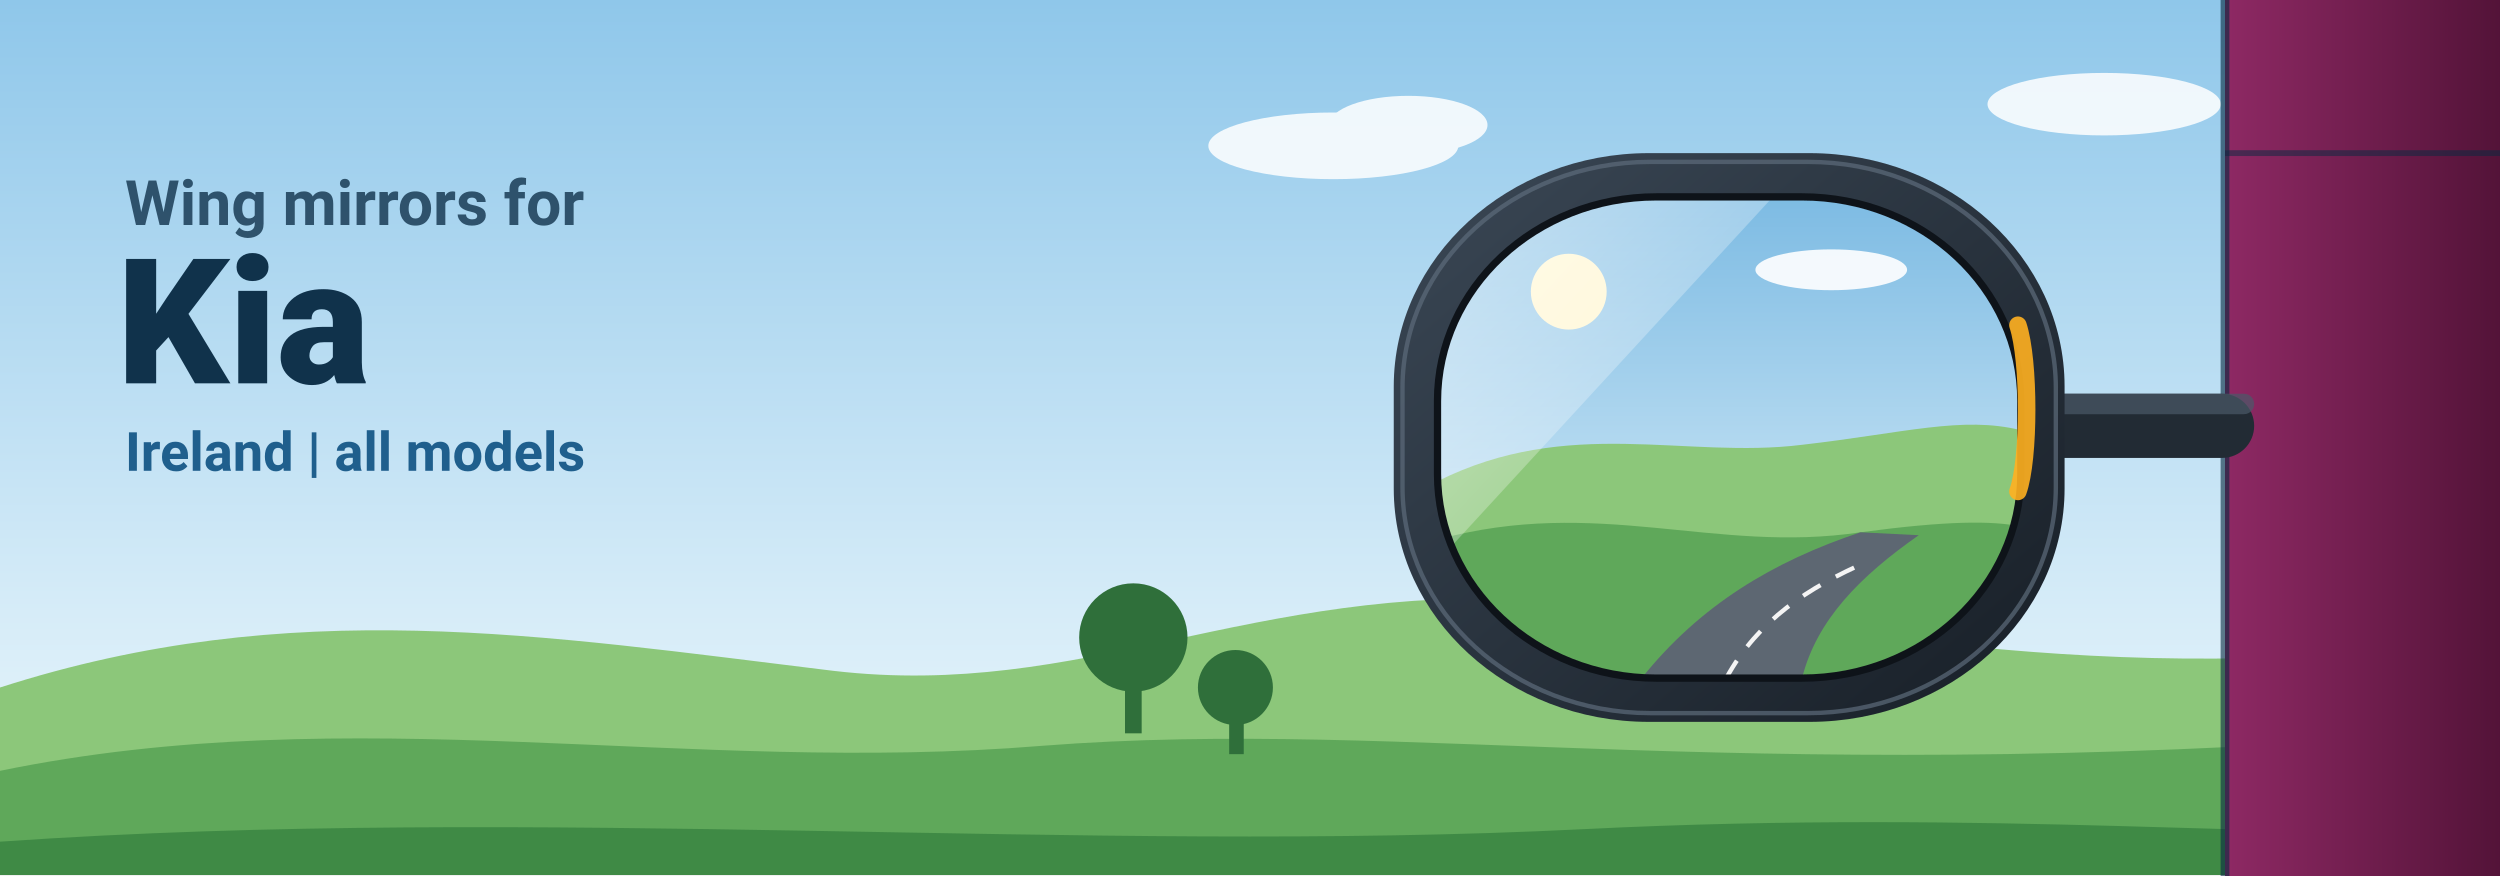
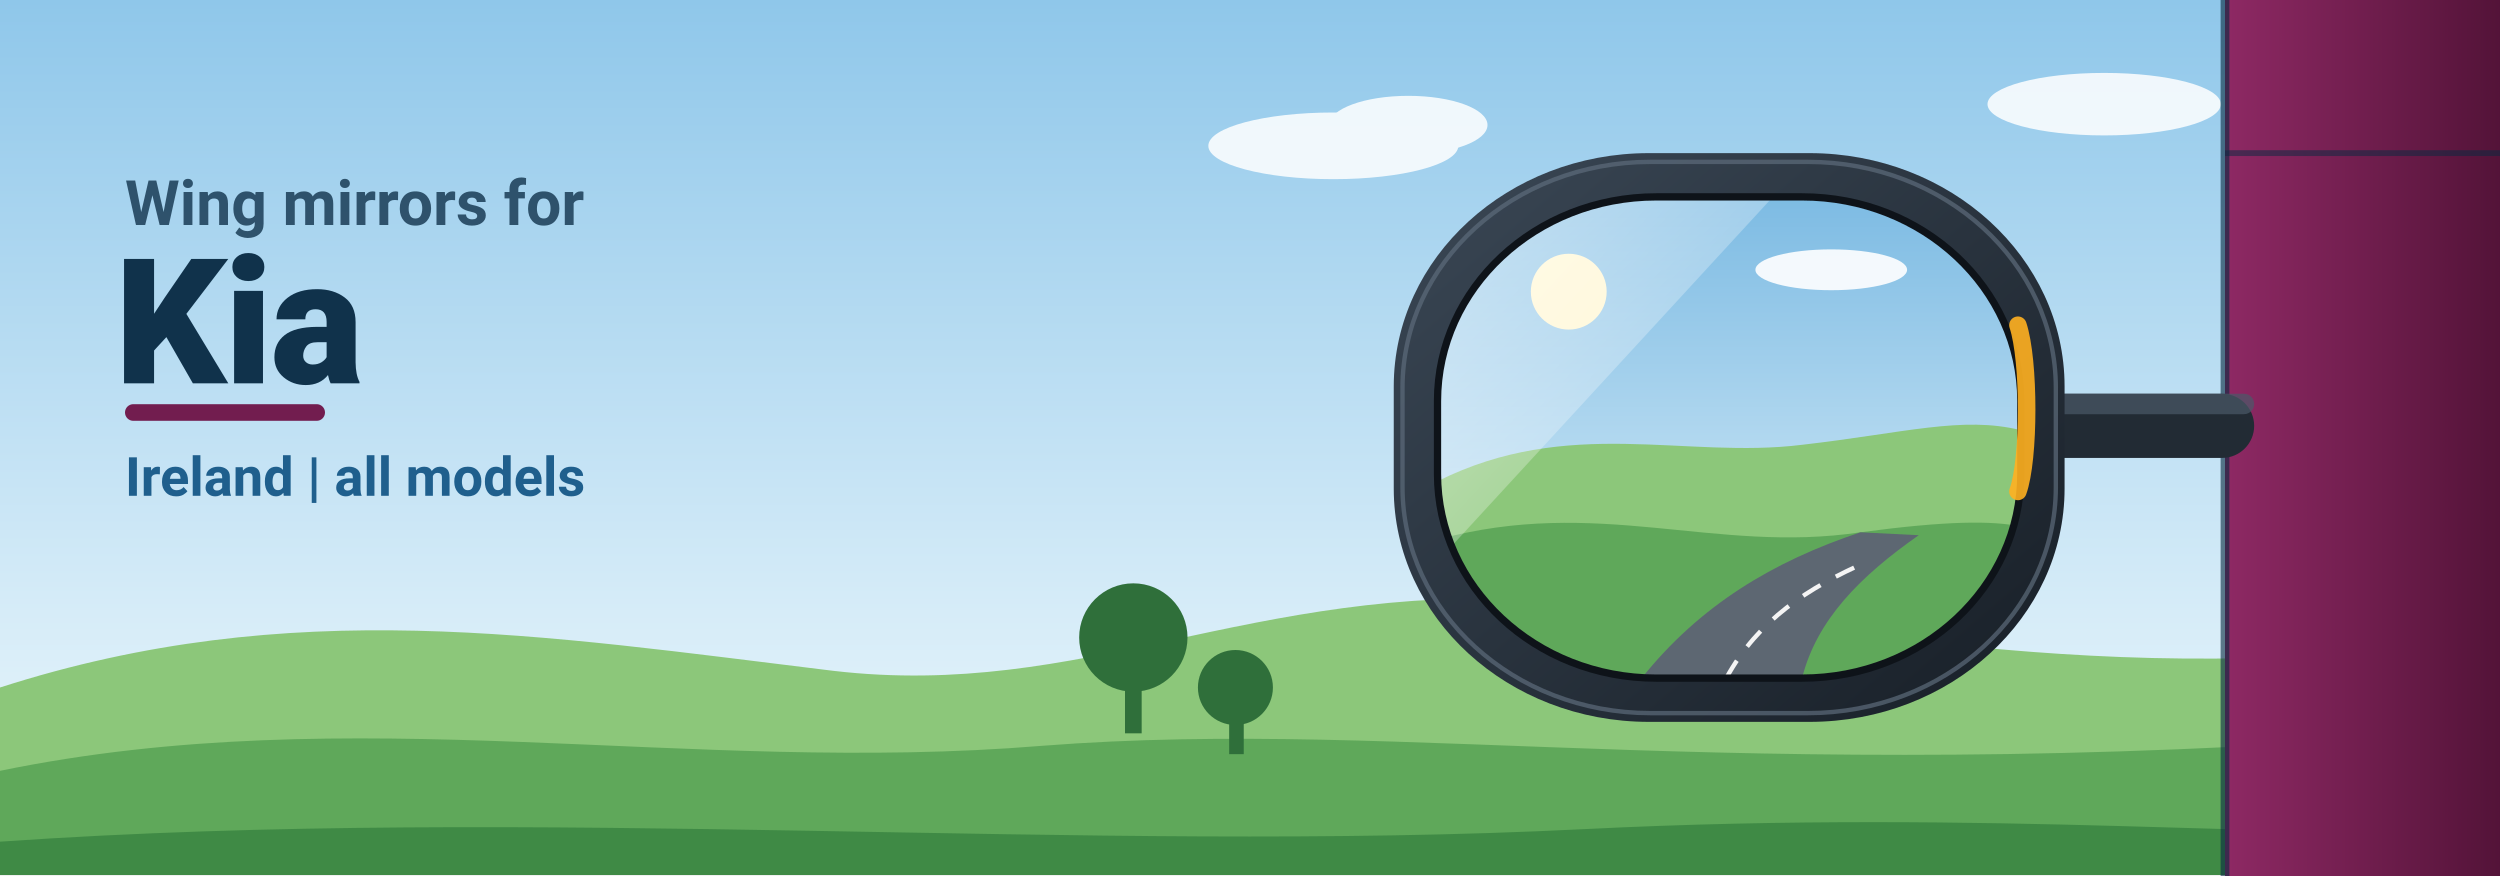
<svg xmlns="http://www.w3.org/2000/svg" viewBox="0 0 1200 420" width="1200" height="420" role="img" aria-label="Illustration of a Kia wing mirror reflecting green Irish hills">
  <defs>
    <linearGradient id="sky" x1="0" y1="0" x2="0" y2="1">
      <stop offset="0" stop-color="#8fc7ea" />
      <stop offset="0.7" stop-color="#d6ecf8" />
      <stop offset="1" stop-color="#eef8fc" />
    </linearGradient>
    <linearGradient id="glassSky" x1="0" y1="0" x2="0" y2="1">
      <stop offset="0" stop-color="#7dbbe3" />
      <stop offset="1" stop-color="#e3f3fb" />
    </linearGradient>
    <linearGradient id="housing" x1="0" y1="0" x2="1" y2="1">
      <stop offset="0" stop-color="#3b4856" />
      <stop offset="1" stop-color="#171e26" />
    </linearGradient>
    <linearGradient id="door" x1="0" y1="0" x2="1" y2="0">
      <stop offset="0" stop-color="hsl(325,55%,36%)" />
      <stop offset="1" stop-color="hsl(325,62%,20%)" />
    </linearGradient>
    <linearGradient id="shine" x1="0" y1="0" x2="1" y2="1">
      <stop offset="0" stop-color="#fff" stop-opacity="0.55" />
      <stop offset="1" stop-color="#fff" stop-opacity="0" />
    </linearGradient>
    <clipPath id="glassClip">
      <rect x="470" y="150" width="400" height="330" rx="150" ry="140" />
    </clipPath>
  </defs>
  <rect width="1200" height="420" fill="url(#sky)" />
  <g fill="#fff" opacity="0.85">
    <ellipse cx="640" cy="70" rx="60" ry="16" />
    <ellipse cx="676" cy="60" rx="38" ry="14" />
    <ellipse cx="1010" cy="50" rx="56" ry="15" />
  </g>
  <path d="M0 330 C140 285 260 305 400 322 C520 336 600 280 740 288 C880 296 1000 334 1200 306 L1200 420 L0 420Z" fill="#8cc77a" />
  <path d="M0 370 C170 335 330 372 500 358 C680 344 840 380 1200 350 L1200 420 L0 420Z" fill="#5fa85a" />
  <path d="M0 404 C260 386 520 410 760 398 C960 388 1100 404 1200 398 L1200 420 L0 420Z" fill="#3f8a45" />
  <g fill="#2f6f3a">
    <rect x="540" y="318" width="8" height="34" />
    <circle cx="544" cy="306" r="26" />
    <rect x="590" y="338" width="7" height="24" />
    <circle cx="593" cy="330" r="18" />
  </g>
  <g transform="translate(361,-10.5) scale(0.7)">
    <rect x="1010" y="0" width="190" height="630" fill="url(#door)" />
    <path d="M1010 0 L1010 630" stroke="#06293f" stroke-width="6" opacity="0.6" />
    <path d="M1010 120 H1200" stroke="#06293f" stroke-width="4" opacity="0.5" />
    <rect x="860" y="285" width="170" height="44" rx="22" fill="#222b34" />
    <rect x="860" y="285" width="170" height="14" rx="7" fill="#4a5968" opacity="0.7" />
    <rect x="440" y="120" width="460" height="390" rx="175" ry="160" fill="url(#housing)" />
    <rect x="446" y="126" width="448" height="378" rx="170" ry="155" fill="none" stroke="#5c6b7a" stroke-width="3" opacity="0.7" />
    <g clip-path="url(#glassClip)">
      <rect x="470" y="150" width="400" height="330" fill="url(#glassSky)" />
      <circle cx="560" cy="215" r="26" fill="#fff6cf" />
      <ellipse cx="740" cy="200" rx="52" ry="14" fill="#fff" opacity="0.9" />
      <path d="M470 345 C560 300 640 330 720 320 C790 312 830 300 870 310 L870 480 L470 480Z" fill="#8cc77a" />
      <path d="M470 385 C580 355 660 395 760 380 C820 372 850 372 870 376 L870 480 L470 480Z" fill="#5fa85a" />
      <path d="M610 480 C650 430 700 400 760 380 L800 382 C760 410 730 440 720 480Z" fill="#5d6772" />
      <path d="M668 480 C690 440 724 418 765 400" stroke="#f4f4f4" stroke-width="3" stroke-dasharray="14 12" fill="none" />
      <path d="M470 150 L700 150 L470 400Z" fill="url(#shine)" />
    </g>
    <rect x="470" y="150" width="400" height="330" rx="150" ry="140" fill="none" stroke="#0e1319" stroke-width="5" />
    <path d="M868 238 C876 262 876 330 868 352" stroke="#ffb020" stroke-width="12" stroke-linecap="round" fill="none" opacity="0.9" />
  </g>
  <g font-family="system-ui,-apple-system,'Segoe UI',Roboto,Arial,sans-serif" fill="#10324b">
-     <text x="60" y="108" font-size="30" font-weight="600" opacity="0.8">Wing mirrors for</text>
-     <text x="56" y="184" font-size="84" font-weight="800">Kia</text>
-     <text x="60" y="226" font-size="26" font-weight="600" fill="#1f5f8d">Ireland  |  all models</text>
+     <text x="60" y="108" font-size="30" font-weight="600" letter-spacing="0" fill="#10324b" opacity="0.8">Wing mirrors for</text>
+     <text x="55" y="184" font-size="84" font-weight="900" letter-spacing="-1">Kia</text>
+     <rect x="60" y="194" width="96" height="8" rx="4" fill="hsl(325,60%,28%)" />
+     <text x="60" y="238" font-size="26" font-weight="600" fill="#1f5f8d">Ireland  |  all models</text>
  </g>
</svg>
